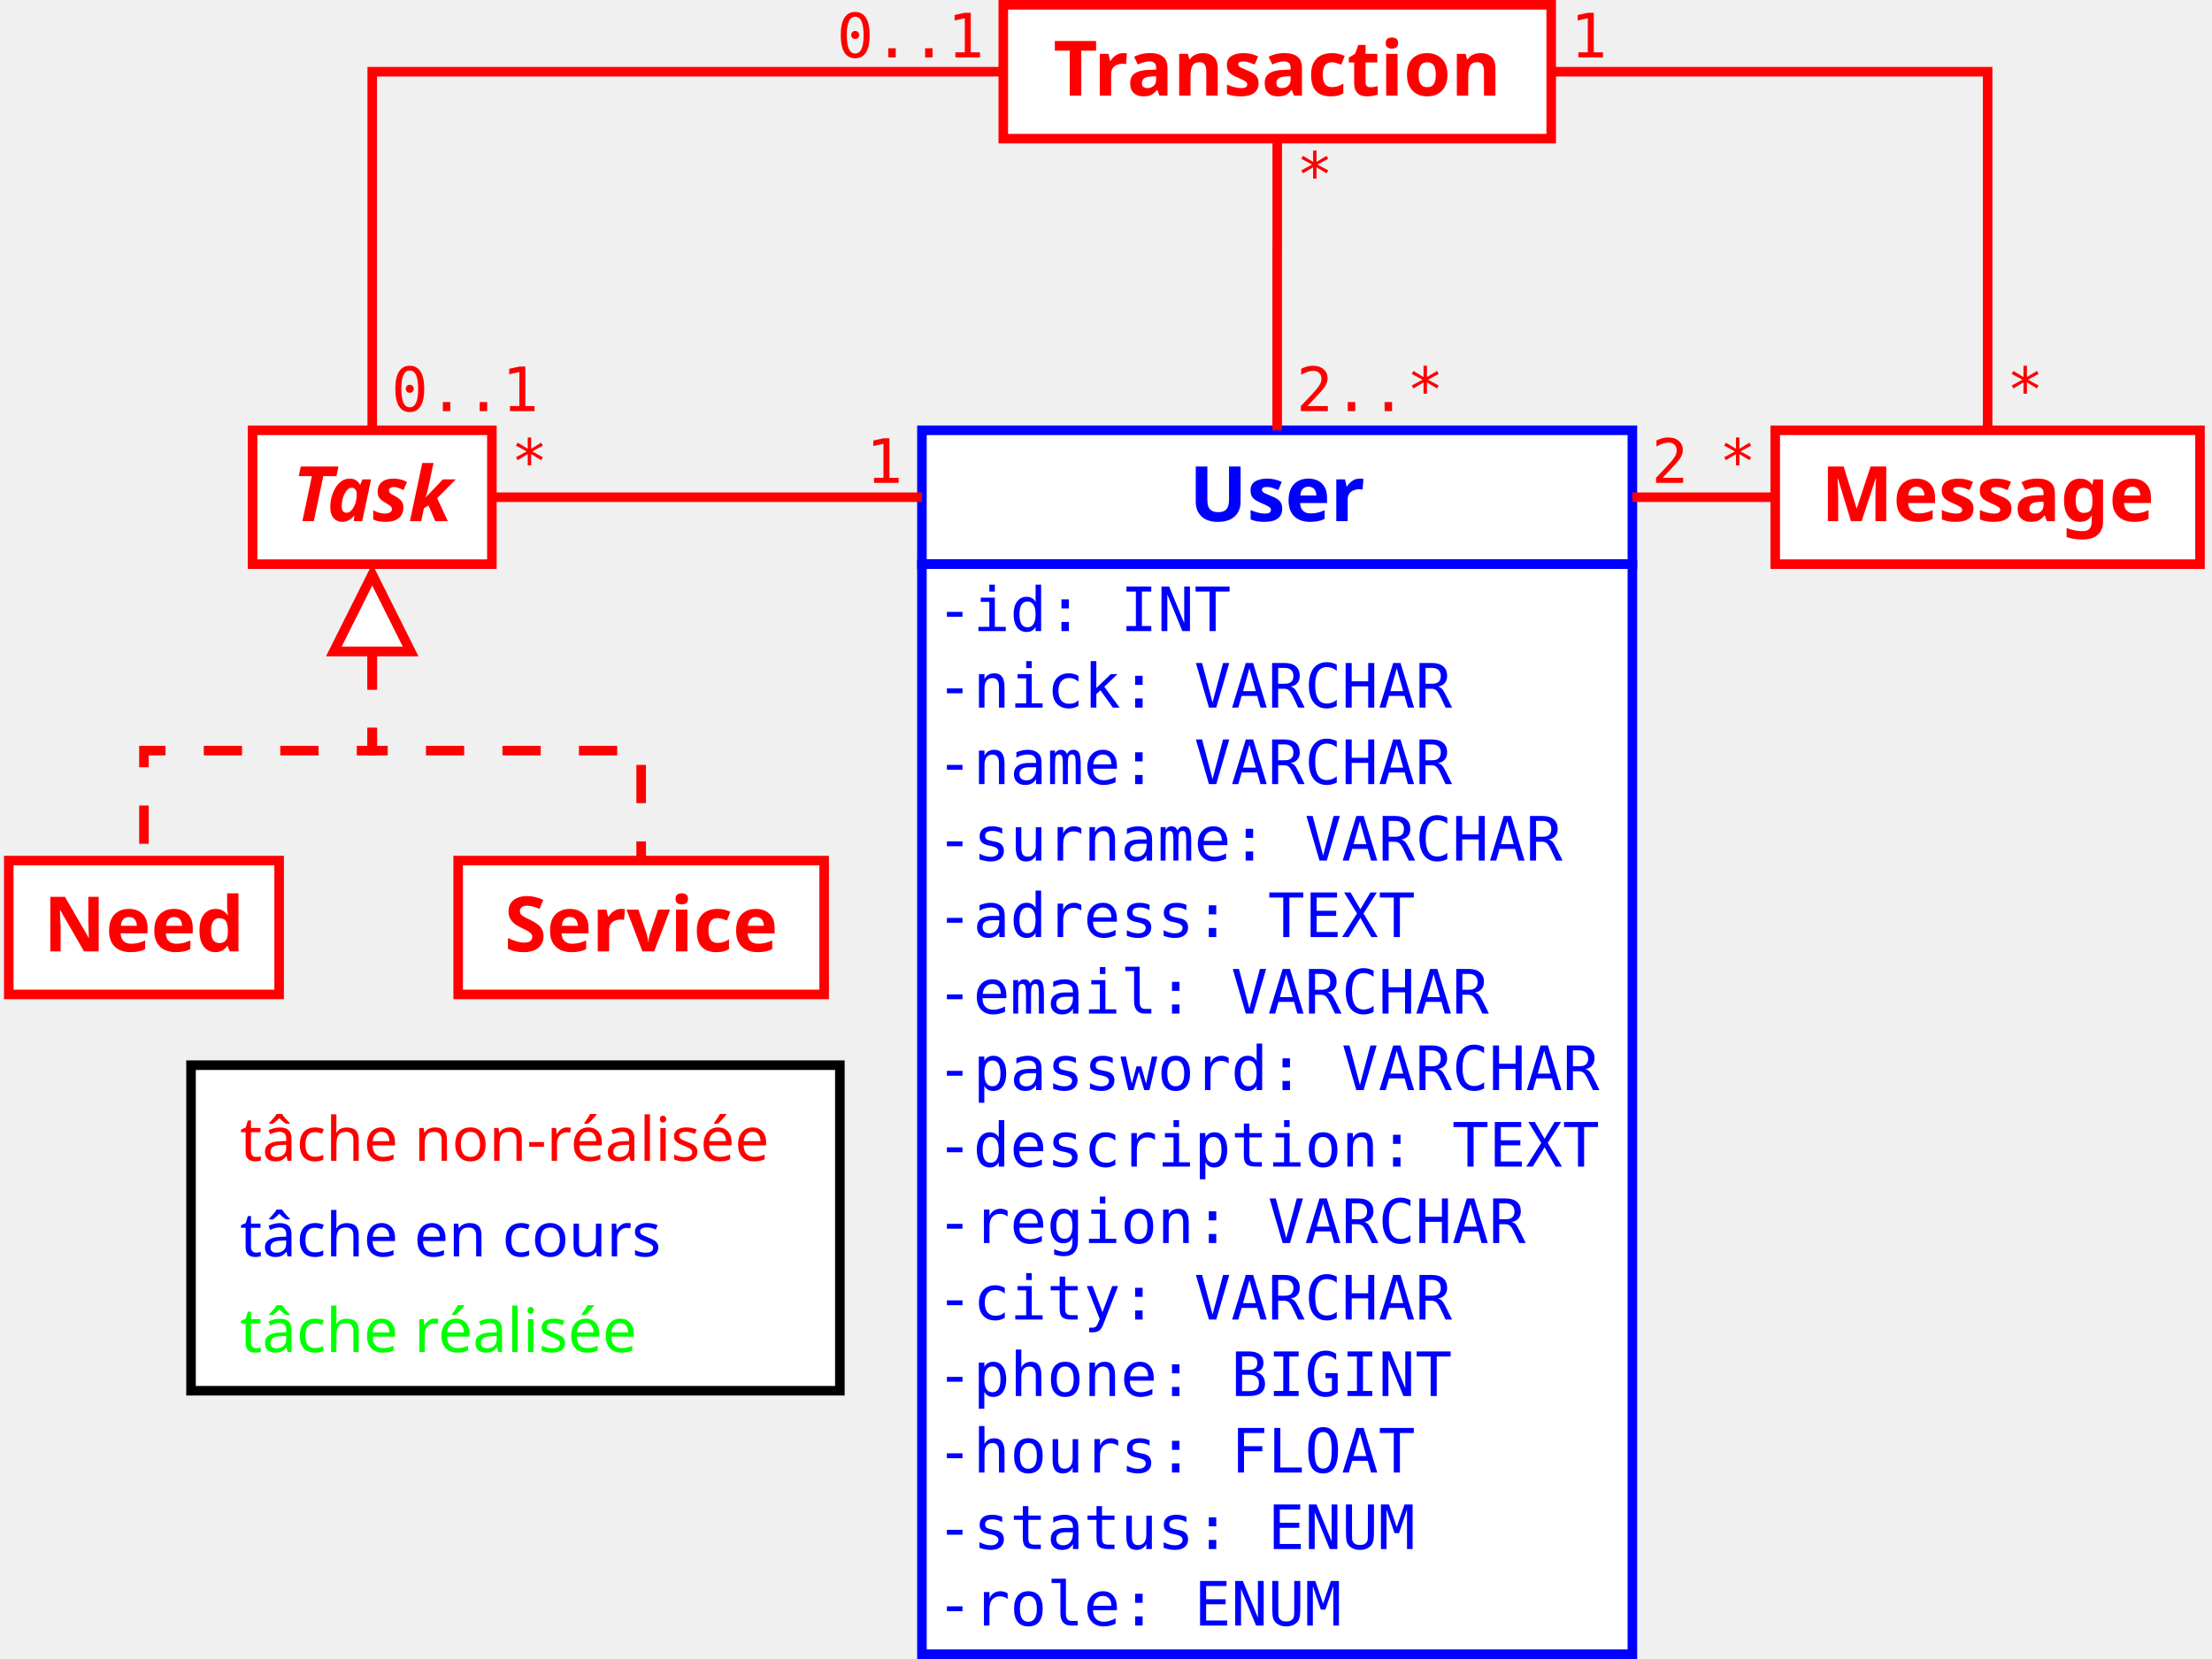
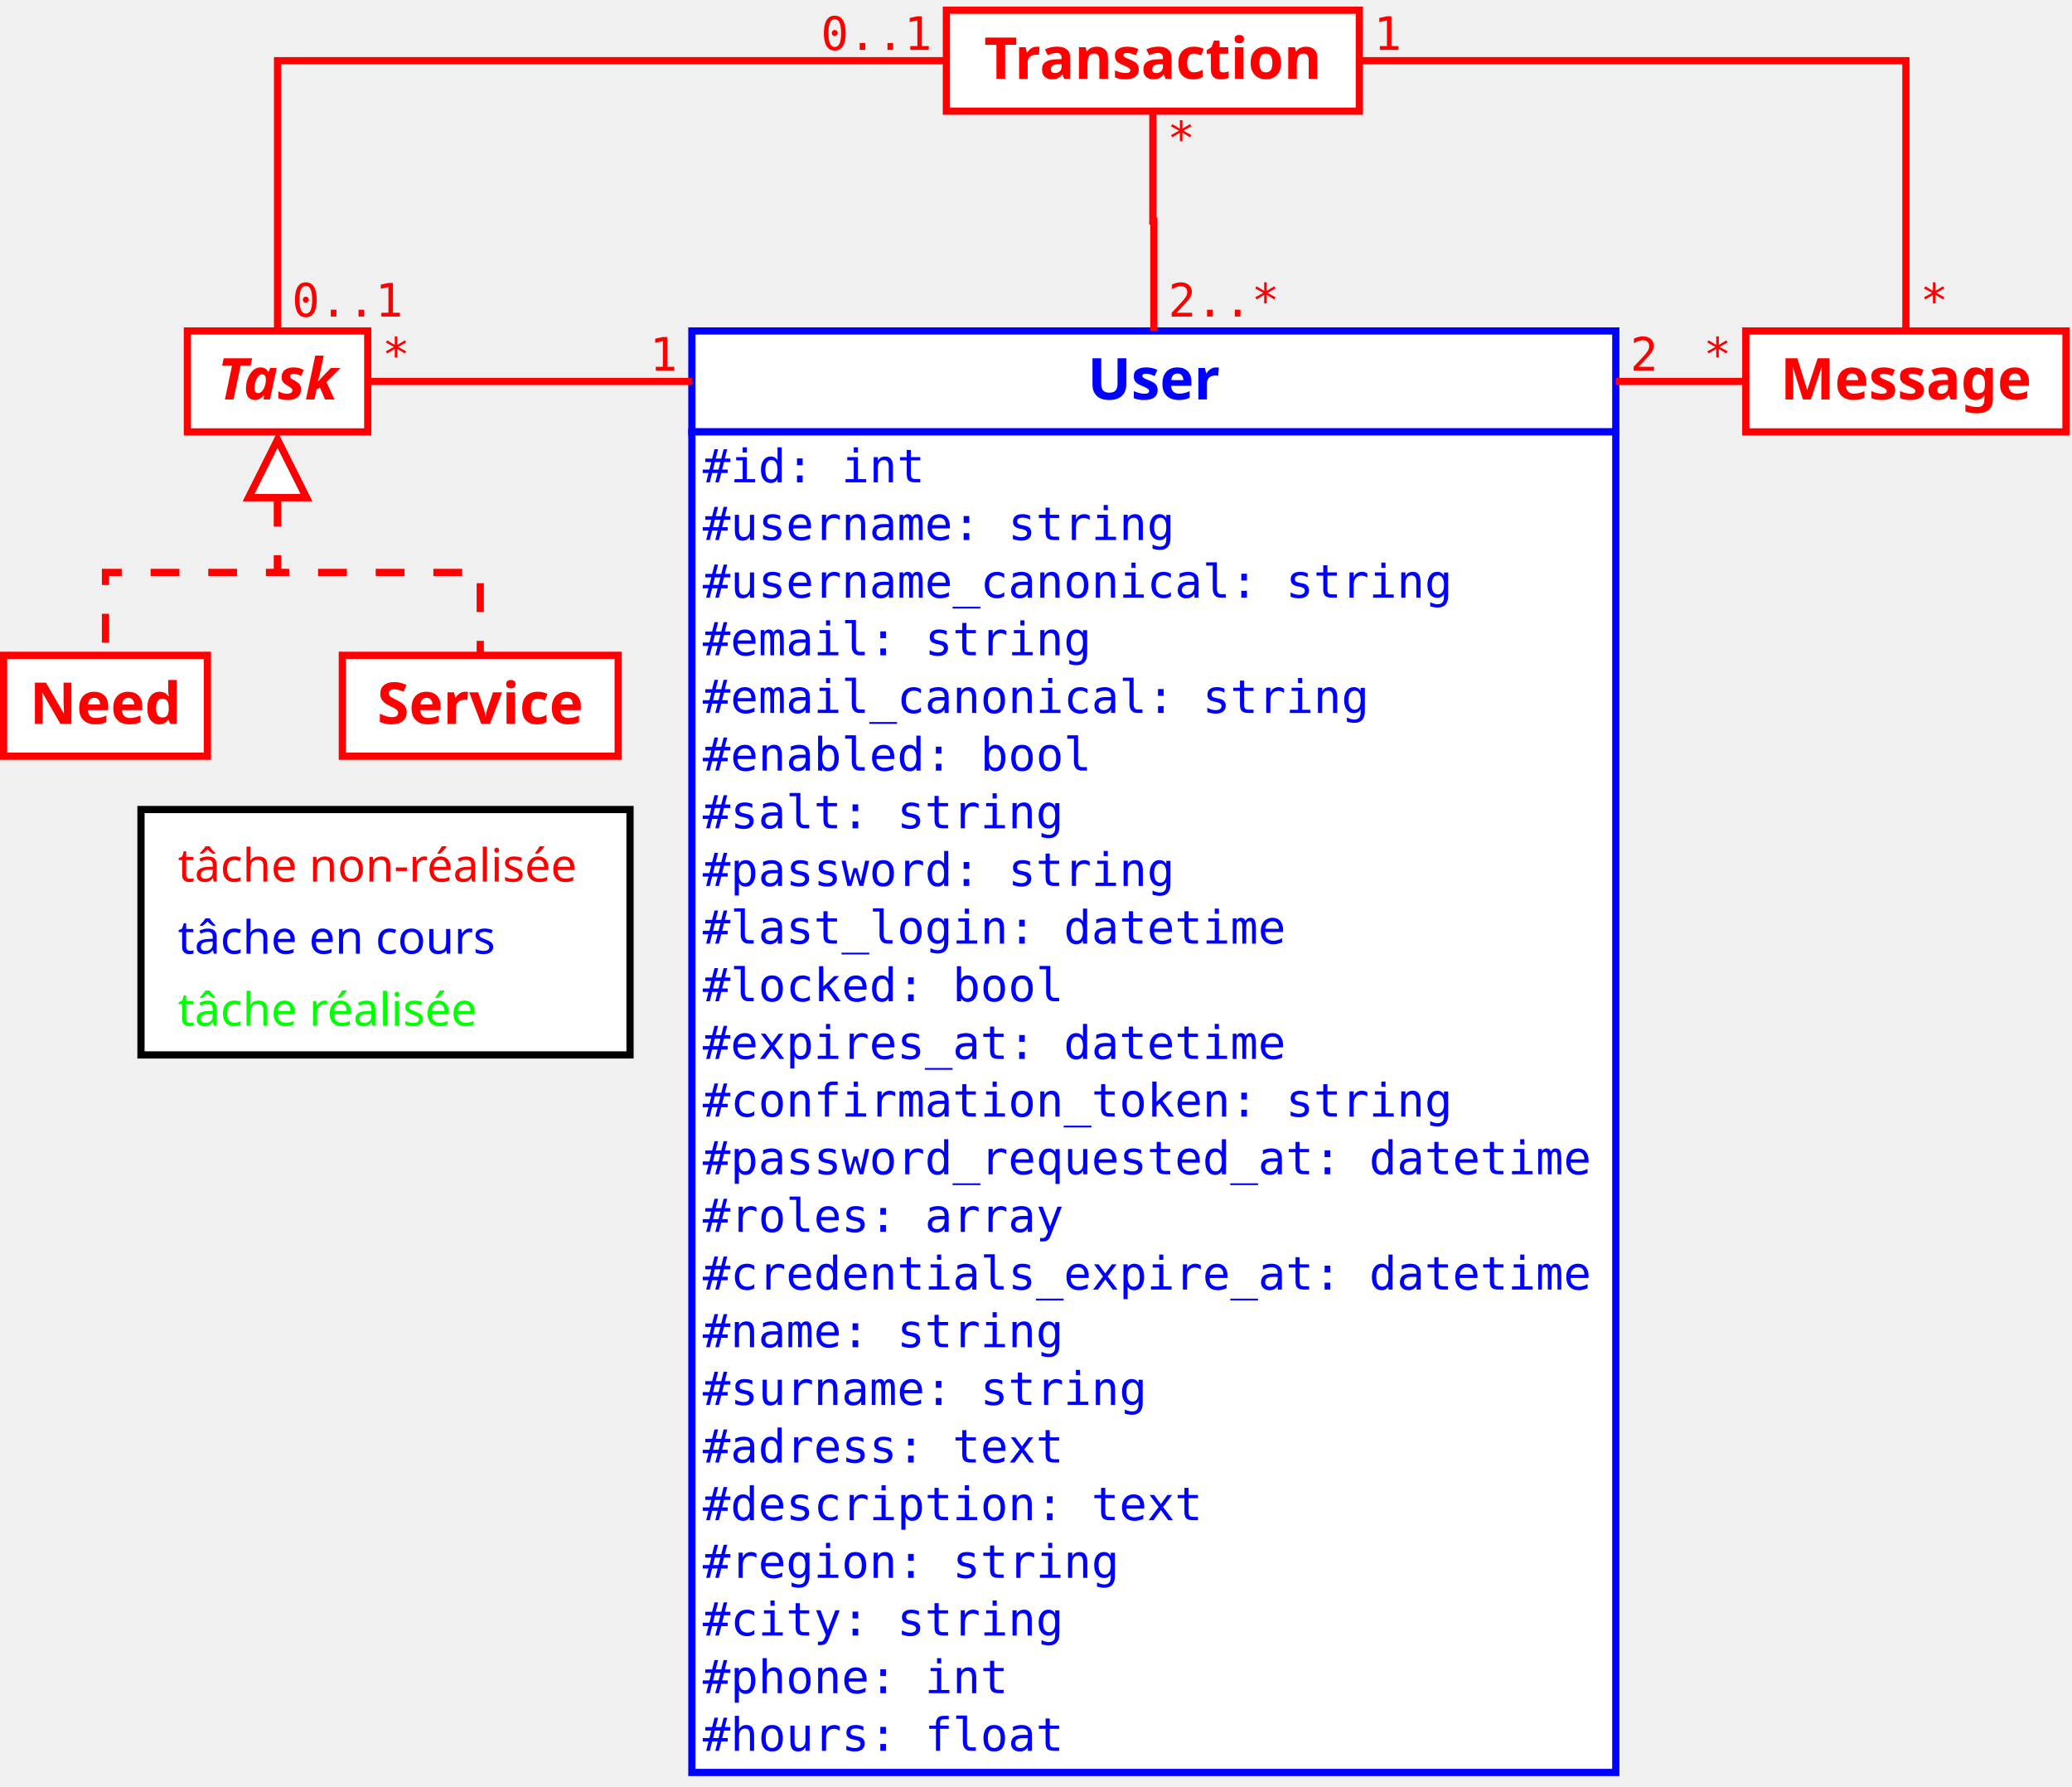
- <svg xmlns="http://www.w3.org/2000/svg" width="24cm" height="18cm" viewBox="308 -30 461 347">
+ <svg xmlns="http://www.w3.org/2000/svg" width="29cm" height="25cm" viewBox="308 -30 575 492">
  <g>
-     <rect style="fill: #ffffff" x="347.123" y="192.794" width="135.713" height="68.097" />
-     <rect style="fill: none; fill-opacity:0; stroke-width: 2; stroke: #000000" x="347.123" y="192.794" width="135.713" height="68.097" />
+     <rect style="fill: #ffffff" x="347.124" y="192.794" width="135.713" height="68.097" />
+     <rect style="fill: none; fill-opacity:0; stroke-width: 2; stroke: #000000" x="347.124" y="192.794" width="135.713" height="68.097" />
  </g>
  <g>
-     <rect style="fill: #ffffff" x="500" y="60" width="148.6" height="28" />
-     <rect style="fill: none; fill-opacity:0; stroke-width: 2; stroke: #0000ff" x="500" y="60" width="148.6" height="28" />
-     <text font-size="16" style="fill: #0000ff;text-anchor:middle;font-family:sans-serif;font-style:normal;font-weight:700" x="574.3" y="79">User</text>
-     <rect style="fill: #ffffff" x="500" y="88" width="148.6" height="228" />
-     <rect style="fill: none; fill-opacity:0; stroke-width: 2; stroke: #0000ff" x="500" y="88" width="148.6" height="228" />
-     <text font-size="12.8" style="fill: #0000ff;text-anchor:start;font-family:monospace;font-style:normal;font-weight:normal" x="503" y="102">-id: INT</text>
-     <text font-size="12.8" style="fill: #0000ff;text-anchor:start;font-family:monospace;font-style:normal;font-weight:normal" x="503" y="118">-nick: VARCHAR</text>
-     <text font-size="12.8" style="fill: #0000ff;text-anchor:start;font-family:monospace;font-style:normal;font-weight:normal" x="503" y="134">-name: VARCHAR</text>
-     <text font-size="12.8" style="fill: #0000ff;text-anchor:start;font-family:monospace;font-style:normal;font-weight:normal" x="503" y="150">-surname: VARCHAR</text>
-     <text font-size="12.8" style="fill: #0000ff;text-anchor:start;font-family:monospace;font-style:normal;font-weight:normal" x="503" y="166">-adress: TEXT</text>
-     <text font-size="12.8" style="fill: #0000ff;text-anchor:start;font-family:monospace;font-style:normal;font-weight:normal" x="503" y="182">-email: VARCHAR</text>
-     <text font-size="12.8" style="fill: #0000ff;text-anchor:start;font-family:monospace;font-style:normal;font-weight:normal" x="503" y="198">-password: VARCHAR</text>
-     <text font-size="12.8" style="fill: #0000ff;text-anchor:start;font-family:monospace;font-style:normal;font-weight:normal" x="503" y="214">-description: TEXT</text>
-     <text font-size="12.8" style="fill: #0000ff;text-anchor:start;font-family:monospace;font-style:normal;font-weight:normal" x="503" y="230">-region: VARCHAR</text>
-     <text font-size="12.8" style="fill: #0000ff;text-anchor:start;font-family:monospace;font-style:normal;font-weight:normal" x="503" y="246">-city: VARCHAR</text>
-     <text font-size="12.8" style="fill: #0000ff;text-anchor:start;font-family:monospace;font-style:normal;font-weight:normal" x="503" y="262">-phone: BIGINT</text>
-     <text font-size="12.8" style="fill: #0000ff;text-anchor:start;font-family:monospace;font-style:normal;font-weight:normal" x="503" y="278">-hours: FLOAT</text>
-     <text font-size="12.8" style="fill: #0000ff;text-anchor:start;font-family:monospace;font-style:normal;font-weight:normal" x="503" y="294">-status: ENUM</text>
-     <text font-size="12.8" style="fill: #0000ff;text-anchor:start;font-family:monospace;font-style:normal;font-weight:normal" x="503" y="310">-role: ENUM</text>
+     <rect style="fill: #ffffff" x="500" y="60" width="256.4" height="28" />
+     <rect style="fill: none; fill-opacity:0; stroke-width: 2; stroke: #0000ff" x="500" y="60" width="256.4" height="28" />
+     <text font-size="16" style="fill: #0000ff;text-anchor:middle;font-family:sans-serif;font-style:normal;font-weight:700" x="628.2" y="79">User</text>
+     <rect style="fill: #ffffff" x="500" y="88" width="256.4" height="372" />
+     <rect style="fill: none; fill-opacity:0; stroke-width: 2; stroke: #0000ff" x="500" y="88" width="256.4" height="372" />
+     <text font-size="12.8" style="fill: #0000ff;text-anchor:start;font-family:monospace;font-style:normal;font-weight:normal" x="503" y="102">#id: int</text>
+     <text font-size="12.8" style="fill: #0000ff;text-anchor:start;font-family:monospace;font-style:normal;font-weight:normal" x="503" y="118">#username: string</text>
+     <text font-size="12.8" style="fill: #0000ff;text-anchor:start;font-family:monospace;font-style:normal;font-weight:normal" x="503" y="134">#username_canonical: string</text>
+     <text font-size="12.8" style="fill: #0000ff;text-anchor:start;font-family:monospace;font-style:normal;font-weight:normal" x="503" y="150">#email: string</text>
+     <text font-size="12.8" style="fill: #0000ff;text-anchor:start;font-family:monospace;font-style:normal;font-weight:normal" x="503" y="166">#email_canonical: string</text>
+     <text font-size="12.8" style="fill: #0000ff;text-anchor:start;font-family:monospace;font-style:normal;font-weight:normal" x="503" y="182">#enabled: bool</text>
+     <text font-size="12.8" style="fill: #0000ff;text-anchor:start;font-family:monospace;font-style:normal;font-weight:normal" x="503" y="198">#salt: string</text>
+     <text font-size="12.8" style="fill: #0000ff;text-anchor:start;font-family:monospace;font-style:normal;font-weight:normal" x="503" y="214">#password: string</text>
+     <text font-size="12.8" style="fill: #0000ff;text-anchor:start;font-family:monospace;font-style:normal;font-weight:normal" x="503" y="230">#last_login: datetime</text>
+     <text font-size="12.8" style="fill: #0000ff;text-anchor:start;font-family:monospace;font-style:normal;font-weight:normal" x="503" y="246">#locked: bool</text>
+     <text font-size="12.8" style="fill: #0000ff;text-anchor:start;font-family:monospace;font-style:normal;font-weight:normal" x="503" y="262">#expires_at: datetime</text>
+     <text font-size="12.8" style="fill: #0000ff;text-anchor:start;font-family:monospace;font-style:normal;font-weight:normal" x="503" y="278">#confirmation_token: string</text>
+     <text font-size="12.8" style="fill: #0000ff;text-anchor:start;font-family:monospace;font-style:normal;font-weight:normal" x="503" y="294">#password_requested_at: datetime</text>
+     <text font-size="12.8" style="fill: #0000ff;text-anchor:start;font-family:monospace;font-style:normal;font-weight:normal" x="503" y="310">#roles: array</text>
+     <text font-size="12.8" style="fill: #0000ff;text-anchor:start;font-family:monospace;font-style:normal;font-weight:normal" x="503" y="326">#credentials_expire_at: datetime</text>
+     <text font-size="12.8" style="fill: #0000ff;text-anchor:start;font-family:monospace;font-style:normal;font-weight:normal" x="503" y="342">#name: string</text>
+     <text font-size="12.8" style="fill: #0000ff;text-anchor:start;font-family:monospace;font-style:normal;font-weight:normal" x="503" y="358">#surname: string</text>
+     <text font-size="12.8" style="fill: #0000ff;text-anchor:start;font-family:monospace;font-style:normal;font-weight:normal" x="503" y="374">#adress: text</text>
+     <text font-size="12.8" style="fill: #0000ff;text-anchor:start;font-family:monospace;font-style:normal;font-weight:normal" x="503" y="390">#description: text</text>
+     <text font-size="12.8" style="fill: #0000ff;text-anchor:start;font-family:monospace;font-style:normal;font-weight:normal" x="503" y="406">#region: string</text>
+     <text font-size="12.8" style="fill: #0000ff;text-anchor:start;font-family:monospace;font-style:normal;font-weight:normal" x="503" y="422">#city: string</text>
+     <text font-size="12.8" style="fill: #0000ff;text-anchor:start;font-family:monospace;font-style:normal;font-weight:normal" x="503" y="438">#phone: int</text>
+     <text font-size="12.8" style="fill: #0000ff;text-anchor:start;font-family:monospace;font-style:normal;font-weight:normal" x="503" y="454">#hours: float</text>
  </g>
  <g>
    <rect style="fill: #ffffff" x="403" y="150" width="76.55" height="28" />
    <rect style="fill: none; fill-opacity:0; stroke-width: 2; stroke: #ff0000" x="403" y="150" width="76.55" height="28" />
    <text font-size="16" style="fill: #ff0000;text-anchor:middle;font-family:sans-serif;font-style:normal;font-weight:700" x="441.275" y="169">Service</text>
  </g>
  <g>
    <rect style="fill: #ffffff" x="309" y="150" width="56.55" height="28" />
    <rect style="fill: none; fill-opacity:0; stroke-width: 2; stroke: #ff0000" x="309" y="150" width="56.55" height="28" />
    <text font-size="16" style="fill: #ff0000;text-anchor:middle;font-family:sans-serif;font-style:normal;font-weight:700" x="337.275" y="169">Need</text>
  </g>
  <g>
-     <rect style="fill: #ffffff" x="678.476" y="60" width="88.85" height="28" />
-     <rect style="fill: none; fill-opacity:0; stroke-width: 2; stroke: #ff0000" x="678.476" y="60" width="88.85" height="28" />
-     <text font-size="16" style="fill: #ff0000;text-anchor:middle;font-family:sans-serif;font-style:normal;font-weight:700" x="722.901" y="79">Message</text>
+     <rect style="fill: #ffffff" x="792.476" y="60" width="88.85" height="28" />
+     <rect style="fill: none; fill-opacity:0; stroke-width: 2; stroke: #ff0000" x="792.476" y="60" width="88.85" height="28" />
+     <text font-size="16" style="fill: #ff0000;text-anchor:middle;font-family:sans-serif;font-style:normal;font-weight:700" x="836.901" y="79">Message</text>
  </g>
  <g>
-     <rect style="fill: #ffffff" x="517.016" y="-29" width="114.6" height="28" />
-     <rect style="fill: none; fill-opacity:0; stroke-width: 2; stroke: #ff0000" x="517.016" y="-29" width="114.6" height="28" />
-     <text font-size="16" style="fill: #ff0000;text-anchor:middle;font-family:sans-serif;font-style:normal;font-weight:700" x="574.316" y="-10">Transaction</text>
+     <rect style="fill: #ffffff" x="570.63" y="-29" width="114.6" height="28" />
+     <rect style="fill: none; fill-opacity:0; stroke-width: 2; stroke: #ff0000" x="570.63" y="-29" width="114.6" height="28" />
+     <text font-size="16" style="fill: #ff0000;text-anchor:middle;font-family:sans-serif;font-style:normal;font-weight:700" x="627.93" y="-10">Transaction</text>
  </g>
  <g>
    <rect style="fill: #ffffff" x="360" y="60" width="50.05" height="28" />
    <rect style="fill: none; fill-opacity:0; stroke-width: 2; stroke: #ff0000" x="360" y="60" width="50.05" height="28" />
    <text font-size="16" style="fill: #ff0000;text-anchor:middle;font-family:sans-serif;font-style:italic;font-weight:700" x="385.025" y="79">Task</text>
  </g>
  <g>
    <polyline style="fill: none; fill-opacity:0; stroke-width: 2; stroke-dasharray: 8; stroke: #ff0000" points="385.025,106.236 385.025,127 441.275,127 441.275,150 " />
    <polygon style="fill: #ffffff" points="393.025,106.236 385.025,90.236 377.025,106.236 " />
    <polygon style="fill: none; fill-opacity:0; stroke-width: 2; stroke: #ff0000" points="393.025,106.236 385.025,90.236 377.025,106.236 " />
  </g>
  <g>
    <polyline style="fill: none; fill-opacity:0; stroke-width: 2; stroke-dasharray: 8; stroke: #ff0000" points="385.025,106.236 385.025,127 337.275,127 337.275,150 " />
    <polygon style="fill: #ffffff" points="393.025,106.236 385.025,90.236 377.025,106.236 " />
    <polygon style="fill: none; fill-opacity:0; stroke-width: 2; stroke: #ff0000" points="393.025,106.236 385.025,90.236 377.025,106.236 " />
  </g>
  <g>
-     <polyline style="fill: none; fill-opacity:0; stroke-width: 2; stroke: #ff0000" points="574.316,-1 574.316,22.5 574.3,22.5 574.3,60 " />
-     <text font-size="12.8" style="fill: #ff0000;text-anchor:middle;font-family:monospace;font-style:normal;font-weight:normal" x="574.308" y="19.5" />
-     <text font-size="12.8" style="fill: #ff0000;text-anchor:start;font-family:monospace;font-style:normal;font-weight:normal" x="578.316" y="11">*</text>
-     <text font-size="12.8" style="fill: #ff0000;text-anchor:start;font-family:monospace;font-style:normal;font-weight:normal" x="578.3" y="56">2..*</text>
+     <polyline style="fill: none; fill-opacity:0; stroke-width: 2; stroke: #ff0000" points="627.93,-1 627.93,29.5 628.2,29.5 628.2,60 " />
+     <text font-size="12.8" style="fill: #ff0000;text-anchor:middle;font-family:monospace;font-style:normal;font-weight:normal" x="628.065" y="26.5" />
+     <text font-size="12.8" style="fill: #ff0000;text-anchor:start;font-family:monospace;font-style:normal;font-weight:normal" x="631.93" y="11">*</text>
+     <text font-size="12.8" style="fill: #ff0000;text-anchor:start;font-family:monospace;font-style:normal;font-weight:normal" x="632.2" y="56">2..*</text>
  </g>
  <g>
-     <polyline style="fill: none; fill-opacity:0; stroke-width: 2; stroke: #ff0000" points="410.05,74 411.05,74 499,74 500,74 " />
+     <polyline style="fill: none; fill-opacity:0; stroke-width: 2; stroke: #ff0000" points="410.05,74 455.025,74 455.025,74 500,74 " />
    <text font-size="12.8" style="fill: #ff0000;text-anchor:middle;font-family:monospace;font-style:normal;font-weight:normal" x="455.025" y="71" />
    <text font-size="12.8" style="fill: #ff0000;text-anchor:start;font-family:monospace;font-style:normal;font-weight:normal" x="414.05" y="71">*</text>
    <text font-size="12.8" style="fill: #ff0000;text-anchor:end;font-family:monospace;font-style:normal;font-weight:normal" x="496" y="71">1</text>
  </g>
  <g>
-     <polyline style="fill: none; fill-opacity:0; stroke-width: 2; stroke: #ff0000" points="517.016,-15 385.025,-15 385.025,60 " />
-     <text font-size="12.8" style="fill: #ff0000;text-anchor:middle;font-family:monospace;font-style:normal;font-weight:normal" x="451.021" y="-18" />
-     <text font-size="12.8" style="fill: #ff0000;text-anchor:end;font-family:monospace;font-style:normal;font-weight:normal" x="513.016" y="-18">0..1</text>
+     <polyline style="fill: none; fill-opacity:0; stroke-width: 2; stroke: #ff0000" points="570.63,-15 385.025,-15 385.025,60 " />
+     <text font-size="12.8" style="fill: #ff0000;text-anchor:middle;font-family:monospace;font-style:normal;font-weight:normal" x="477.828" y="-18" />
+     <text font-size="12.8" style="fill: #ff0000;text-anchor:end;font-family:monospace;font-style:normal;font-weight:normal" x="566.63" y="-18">0..1</text>
    <text font-size="12.8" style="fill: #ff0000;text-anchor:start;font-family:monospace;font-style:normal;font-weight:normal" x="389.025" y="56">0..1</text>
  </g>
-   <text font-size="12.8" style="fill: #ff0000;text-anchor:start;font-family:sans-serif;font-style:normal;font-weight:normal" x="357.371" y="212.794">
-     <tspan x="357.371" y="212.794">tâche non-réalisée</tspan>
+   <text font-size="12.8" style="fill: #ff0000;text-anchor:start;font-family:sans-serif;font-style:normal;font-weight:normal" x="357.372" y="212.794">
+     <tspan x="357.372" y="212.794">tâche non-réalisée</tspan>
  </text>
-   <text font-size="12.8" style="fill: #0000ff;text-anchor:start;font-family:sans-serif;font-style:normal;font-weight:normal" x="357.371" y="232.794">
-     <tspan x="357.371" y="232.794">tâche en cours</tspan>
+   <text font-size="12.8" style="fill: #0000ff;text-anchor:start;font-family:sans-serif;font-style:normal;font-weight:normal" x="357.372" y="232.794">
+     <tspan x="357.372" y="232.794">tâche en cours</tspan>
  </text>
-   <text font-size="12.8" style="fill: #00ff00;text-anchor:start;font-family:sans-serif;font-style:normal;font-weight:normal" x="357.371" y="252.794">
-     <tspan x="357.371" y="252.794">tâche réalisée</tspan>
+   <text font-size="12.8" style="fill: #00ff00;text-anchor:start;font-family:sans-serif;font-style:normal;font-weight:normal" x="357.372" y="252.794">
+     <tspan x="357.372" y="252.794">tâche réalisée</tspan>
  </text>
  <g>
-     <polyline style="fill: none; fill-opacity:0; stroke-width: 2; stroke: #ff0000" points="678.476,74 677.476,74 649.6,74 648.6,74 " />
-     <text font-size="12.8" style="fill: #ff0000;text-anchor:middle;font-family:monospace;font-style:normal;font-weight:normal" x="663.538" y="71" />
-     <text font-size="12.8" style="fill: #ff0000;text-anchor:end;font-family:monospace;font-style:normal;font-weight:normal" x="674.476" y="71">*</text>
-     <text font-size="12.8" style="fill: #ff0000;text-anchor:start;font-family:monospace;font-style:normal;font-weight:normal" x="652.6" y="71">2</text>
+     <polyline style="fill: none; fill-opacity:0; stroke-width: 2; stroke: #ff0000" points="792.476,74 774.438,74 774.438,74 756.4,74 " />
+     <text font-size="12.8" style="fill: #ff0000;text-anchor:middle;font-family:monospace;font-style:normal;font-weight:normal" x="774.438" y="71" />
+     <text font-size="12.8" style="fill: #ff0000;text-anchor:end;font-family:monospace;font-style:normal;font-weight:normal" x="788.476" y="71">*</text>
+     <text font-size="12.8" style="fill: #ff0000;text-anchor:start;font-family:monospace;font-style:normal;font-weight:normal" x="760.4" y="71">2</text>
  </g>
  <g>
-     <polyline style="fill: none; fill-opacity:0; stroke-width: 2; stroke: #ff0000" points="722.901,60 722.901,-15 631.616,-15 " />
-     <text font-size="12.8" style="fill: #ff0000;text-anchor:middle;font-family:monospace;font-style:normal;font-weight:normal" x="677.259" y="-18" />
-     <text font-size="12.8" style="fill: #ff0000;text-anchor:start;font-family:monospace;font-style:normal;font-weight:normal" x="726.901" y="56">*</text>
-     <text font-size="12.8" style="fill: #ff0000;text-anchor:start;font-family:monospace;font-style:normal;font-weight:normal" x="635.616" y="-18">1</text>
+     <polyline style="fill: none; fill-opacity:0; stroke-width: 2; stroke: #ff0000" points="836.901,60 836.901,-15 685.23,-15 " />
+     <text font-size="12.8" style="fill: #ff0000;text-anchor:middle;font-family:monospace;font-style:normal;font-weight:normal" x="761.066" y="-18" />
+     <text font-size="12.8" style="fill: #ff0000;text-anchor:start;font-family:monospace;font-style:normal;font-weight:normal" x="840.901" y="56">*</text>
+     <text font-size="12.8" style="fill: #ff0000;text-anchor:start;font-family:monospace;font-style:normal;font-weight:normal" x="689.23" y="-18">1</text>
  </g>
</svg>
